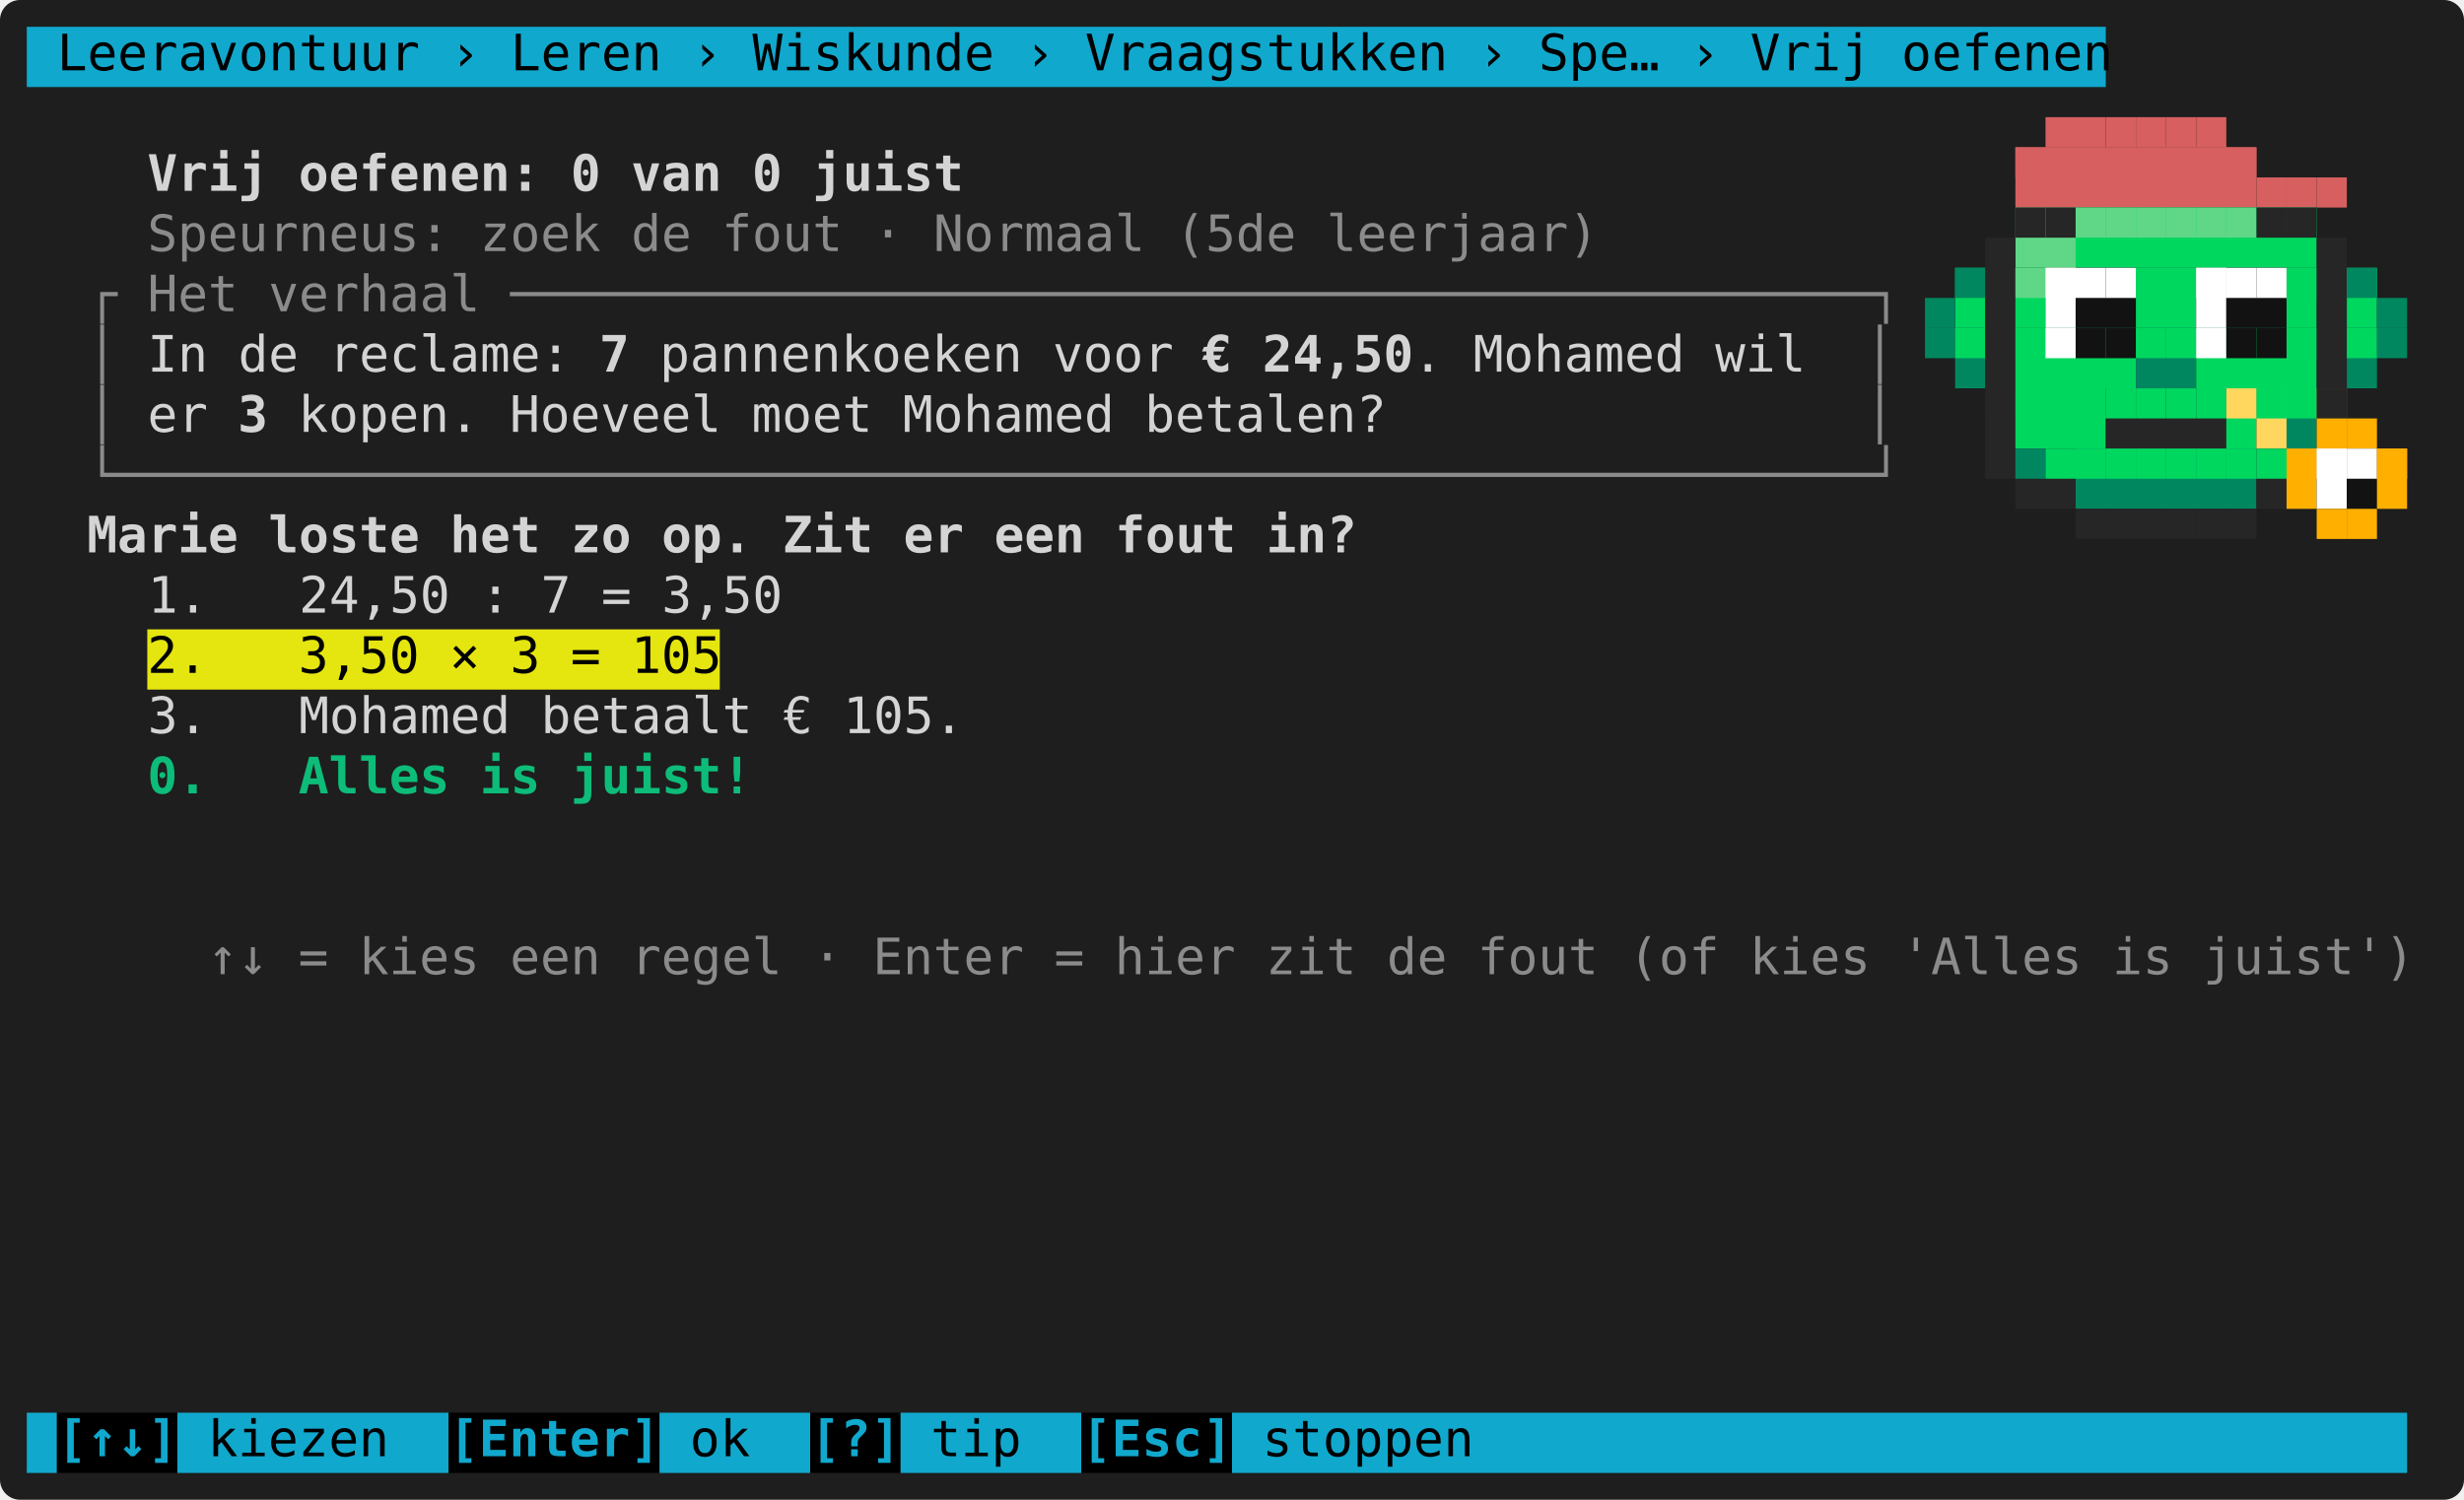
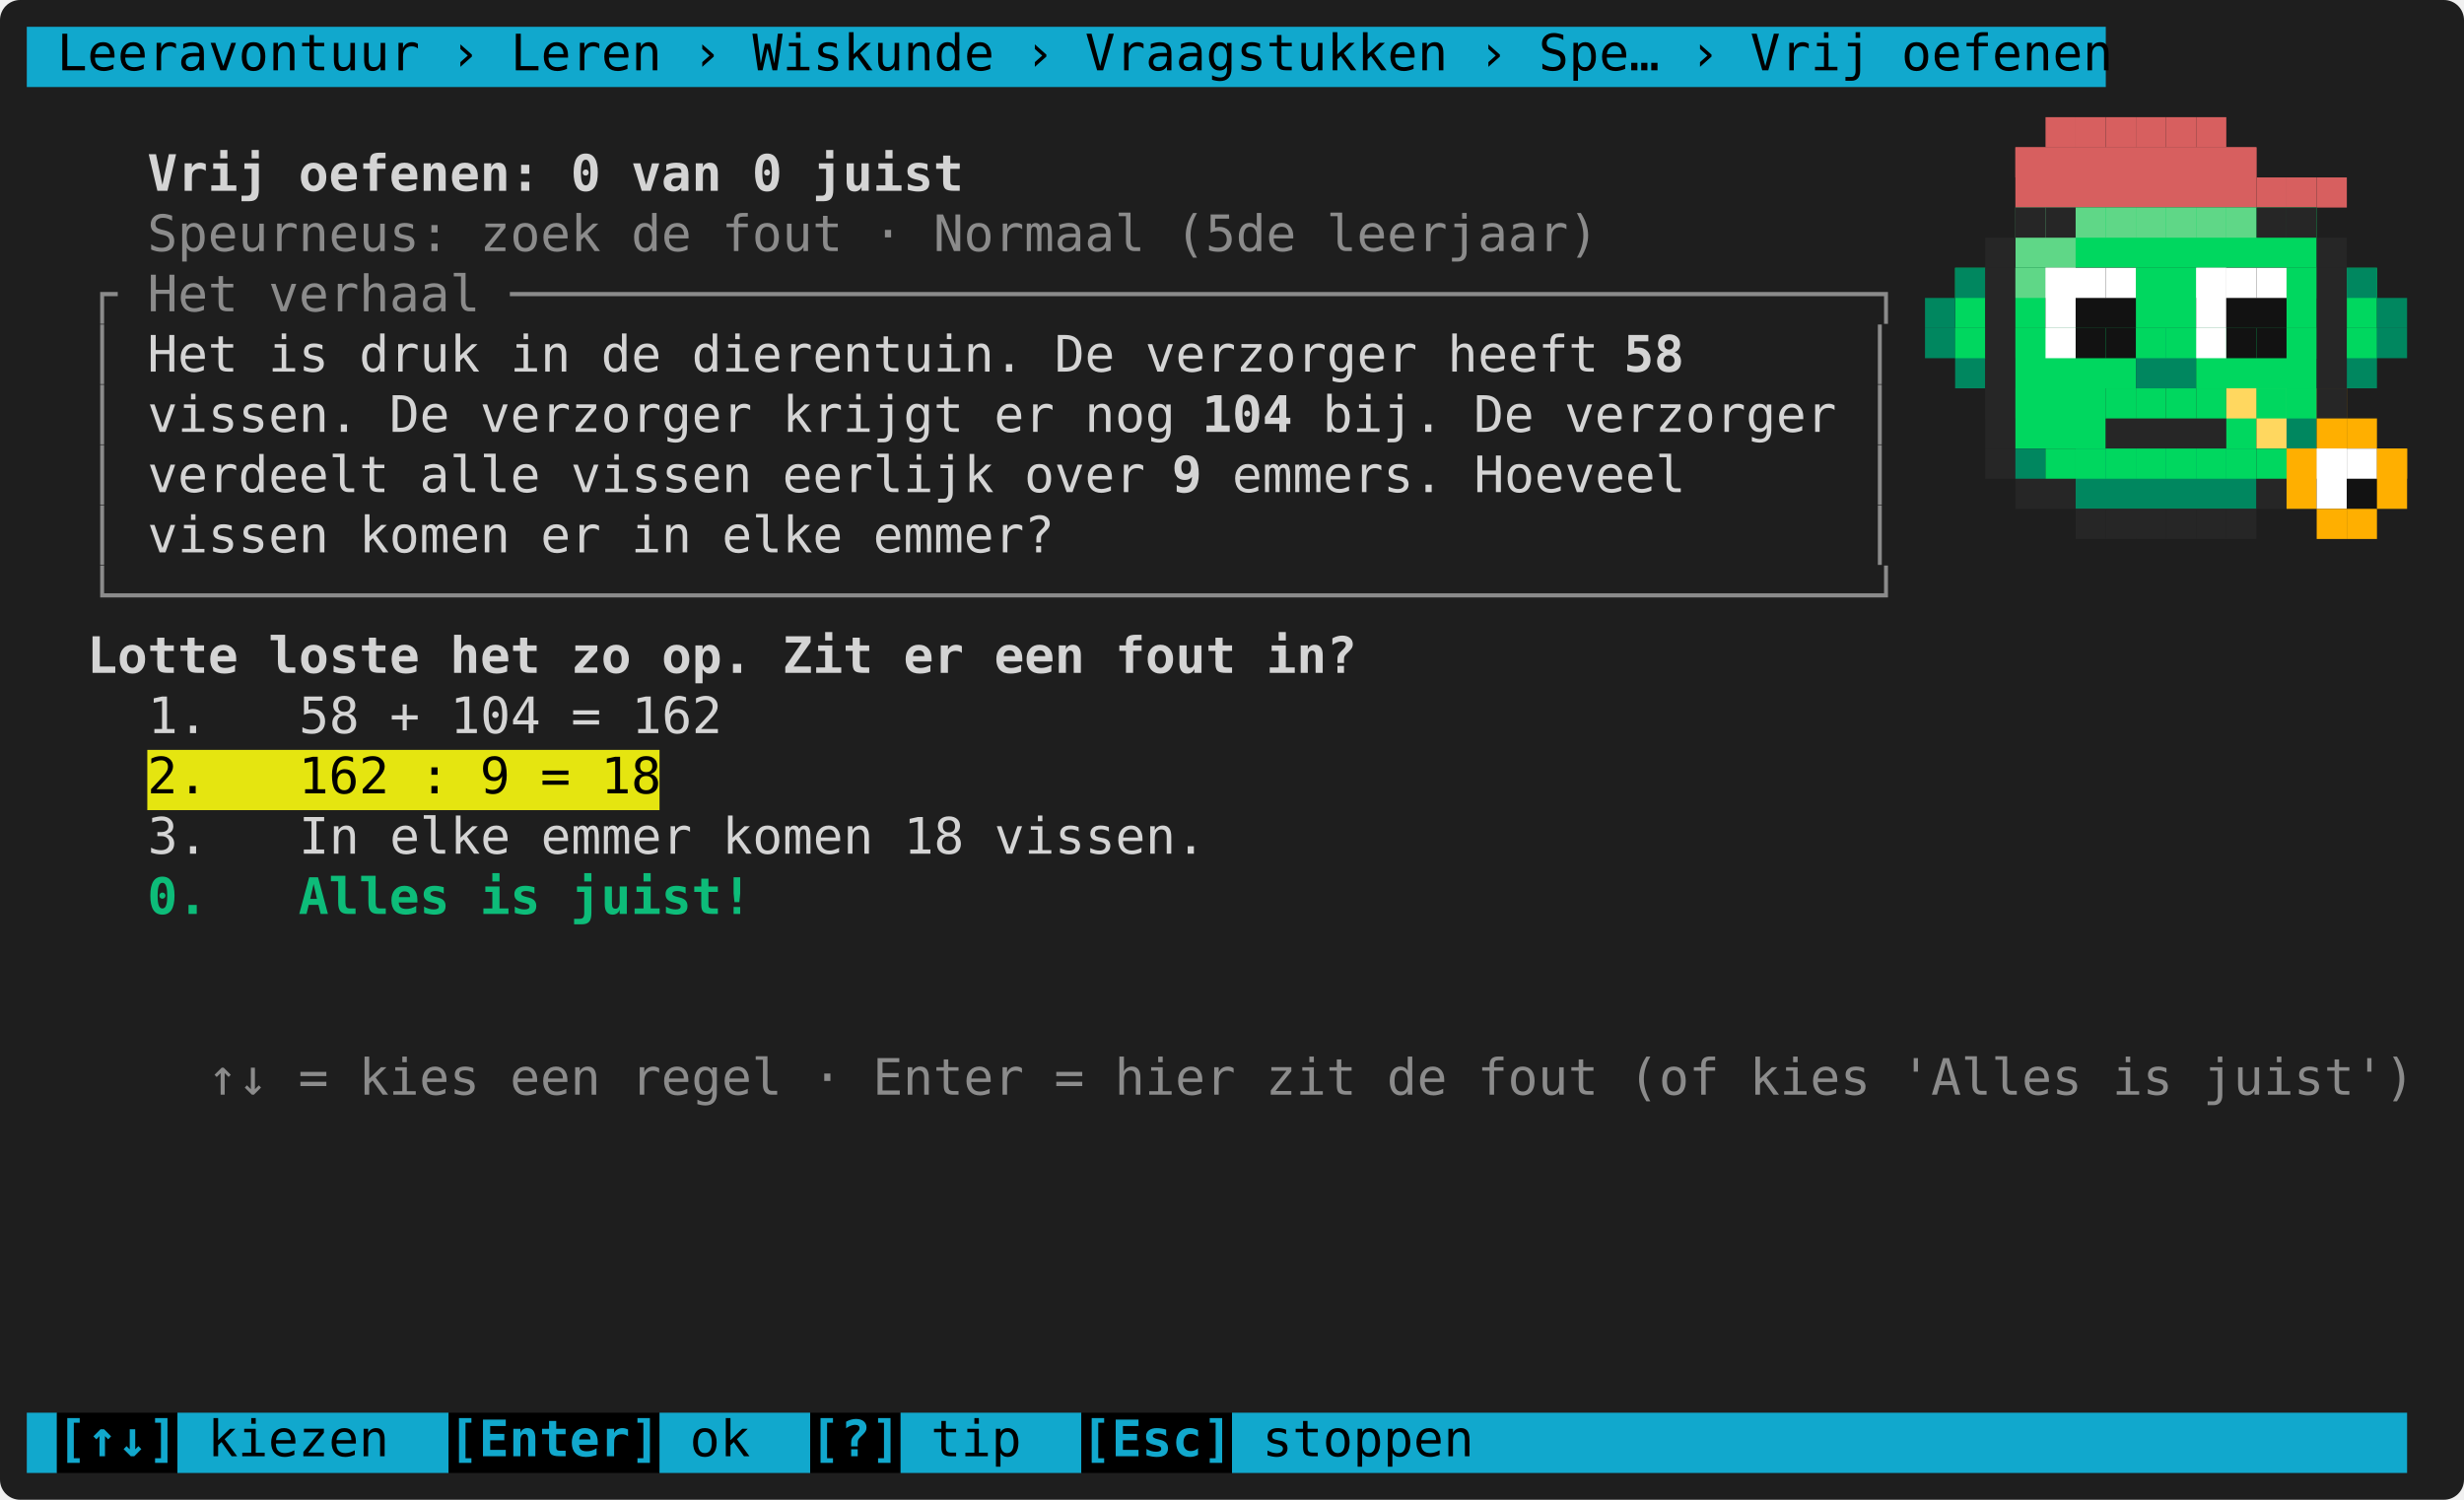
<svg xmlns="http://www.w3.org/2000/svg" width="736" height="448" viewBox="0 0 736 448" role="img" aria-label="De Speurneus: in welke regel zit de fout?">
  <rect width="736" height="448" rx="6" fill="#1e1e1e" />
  <g font-family="DejaVu Sans Mono, Menlo, Consolas, monospace" font-size="15">
    <rect x="8" y="8" width="621" height="18" fill="#11a8cd" />
    <text x="8" y="21" textLength="621" lengthAdjust="spacingAndGlyphs" xml:space="preserve" fill="#000000"> Leeravontuur › Leren › Wiskunde › Vraagstukken › Spe… › Vrij oefenen</text>
    <rect x="611" y="35" width="9" height="9" fill="#d75f5f" />
    <rect x="620" y="35" width="9" height="9" fill="#d75f5f" />
    <rect x="629" y="35" width="9" height="9" fill="#d75f5f" />
    <rect x="638" y="35" width="9" height="9" fill="#d75f5f" />
    <rect x="647" y="35" width="9" height="9" fill="#d75f5f" />
    <rect x="656" y="35" width="9" height="9" fill="#d75f5f" />
    <rect x="602" y="44" width="72" height="18" fill="#d75f5f" />
    <rect x="602" y="44" width="9" height="9" fill="#d75f5f" />
    <rect x="611" y="44" width="9" height="9" fill="#d75f5f" />
    <rect x="620" y="44" width="9" height="9" fill="#d75f5f" />
    <rect x="629" y="44" width="9" height="9" fill="#d75f5f" />
    <rect x="638" y="44" width="9" height="9" fill="#d75f5f" />
    <rect x="647" y="44" width="9" height="9" fill="#d75f5f" />
    <rect x="656" y="44" width="9" height="9" fill="#d75f5f" />
    <rect x="665" y="44" width="9" height="9" fill="#d75f5f" />
    <rect x="674" y="53" width="9" height="9" fill="#d75f5f" />
    <rect x="683" y="53" width="9" height="9" fill="#d75f5f" />
    <rect x="692" y="53" width="9" height="9" fill="#d75f5f" />
    <text x="44" y="57" textLength="243" lengthAdjust="spacingAndGlyphs" xml:space="preserve" fill="#d4d4d4" font-weight="bold">Vrij oefenen: 0 van 0 juist</text>
    <rect x="602" y="62" width="18" height="18" fill="#5fd787" />
    <rect x="620" y="62" width="72" height="18" fill="#00d75f" />
    <rect x="593" y="71" width="9" height="9" fill="#262626" />
    <rect x="602" y="62" width="9" height="9" fill="#262626" />
    <rect x="611" y="62" width="9" height="9" fill="#262626" />
    <rect x="620" y="62" width="9" height="9" fill="#5fd787" />
    <rect x="629" y="62" width="9" height="9" fill="#5fd787" />
    <rect x="638" y="62" width="9" height="9" fill="#5fd787" />
    <rect x="647" y="62" width="9" height="9" fill="#5fd787" />
    <rect x="656" y="62" width="9" height="9" fill="#5fd787" />
    <rect x="665" y="62" width="9" height="9" fill="#5fd787" />
    <rect x="674" y="62" width="9" height="9" fill="#262626" />
    <rect x="683" y="62" width="9" height="9" fill="#262626" />
    <rect x="692" y="71" width="9" height="9" fill="#262626" />
    <text x="44" y="75" textLength="432" lengthAdjust="spacingAndGlyphs" xml:space="preserve" fill="#d4d4d4" opacity="0.6">Speurneus: zoek de fout · Normaal (5de leerjaar)</text>
    <rect x="584" y="80" width="9" height="18" fill="#00d75f" />
    <rect x="593" y="80" width="9" height="18" fill="#262626" />
    <rect x="602" y="80" width="9" height="18" fill="#00d75f" />
    <rect x="611" y="80" width="9" height="18" fill="#ffffff" />
    <rect x="620" y="80" width="18" height="18" fill="#121212" />
    <rect x="638" y="80" width="18" height="18" fill="#00d75f" />
    <rect x="656" y="80" width="9" height="18" fill="#ffffff" />
    <rect x="665" y="80" width="18" height="18" fill="#121212" />
    <rect x="683" y="80" width="9" height="18" fill="#00d75f" />
    <rect x="692" y="80" width="9" height="18" fill="#262626" />
    <rect x="701" y="80" width="9" height="18" fill="#00d75f" />
    <rect x="575" y="89" width="9" height="9" fill="#00875f" />
    <rect x="584" y="80" width="9" height="9" fill="#00875f" />
    <rect x="593" y="80" width="9" height="9" fill="#262626" />
    <rect x="602" y="80" width="9" height="9" fill="#5fd787" />
    <rect x="611" y="80" width="9" height="9" fill="#ffffff" />
    <rect x="620" y="80" width="9" height="9" fill="#ffffff" />
    <rect x="629" y="80" width="9" height="9" fill="#ffffff" />
    <rect x="638" y="80" width="9" height="9" fill="#00d75f" />
    <rect x="647" y="80" width="9" height="9" fill="#00d75f" />
    <rect x="656" y="80" width="9" height="9" fill="#ffffff" />
    <rect x="665" y="80" width="9" height="9" fill="#ffffff" />
    <rect x="674" y="80" width="9" height="9" fill="#ffffff" />
    <rect x="683" y="80" width="9" height="9" fill="#00d75f" />
    <rect x="692" y="80" width="9" height="9" fill="#262626" />
    <rect x="701" y="80" width="9" height="9" fill="#00875f" />
    <rect x="710" y="89" width="9" height="9" fill="#00875f" />
    <text x="26" y="93" textLength="540" lengthAdjust="spacingAndGlyphs" xml:space="preserve" fill="#d4d4d4" opacity="0.6">┌ Het verhaal ─────────────────────────────────────────────┐</text>
    <rect x="584" y="98" width="9" height="18" fill="#00875f" />
    <rect x="593" y="98" width="9" height="18" fill="#262626" />
    <rect x="602" y="98" width="36" height="18" fill="#00d75f" />
    <rect x="638" y="98" width="18" height="18" fill="#00875f" />
    <rect x="656" y="98" width="36" height="18" fill="#00d75f" />
    <rect x="692" y="98" width="9" height="18" fill="#262626" />
    <rect x="701" y="98" width="9" height="18" fill="#00875f" />
    <rect x="575" y="98" width="9" height="9" fill="#00875f" />
    <rect x="584" y="98" width="9" height="9" fill="#00d75f" />
    <rect x="593" y="98" width="9" height="9" fill="#262626" />
    <rect x="602" y="98" width="9" height="9" fill="#00d75f" />
    <rect x="611" y="98" width="9" height="9" fill="#ffffff" />
    <rect x="620" y="98" width="9" height="9" fill="#121212" />
    <rect x="629" y="98" width="9" height="9" fill="#121212" />
    <rect x="638" y="98" width="9" height="9" fill="#00d75f" />
    <rect x="647" y="98" width="9" height="9" fill="#00d75f" />
    <rect x="656" y="98" width="9" height="9" fill="#ffffff" />
    <rect x="665" y="98" width="9" height="9" fill="#121212" />
    <rect x="674" y="98" width="9" height="9" fill="#121212" />
    <rect x="683" y="98" width="9" height="9" fill="#00d75f" />
    <rect x="692" y="98" width="9" height="9" fill="#262626" />
    <rect x="701" y="98" width="9" height="9" fill="#00d75f" />
    <rect x="710" y="98" width="9" height="9" fill="#00875f" />
    <text x="26" y="111" textLength="9" lengthAdjust="spacingAndGlyphs" xml:space="preserve" fill="#d4d4d4" opacity="0.6">│</text>
-     <text x="35" y="111" textLength="144" lengthAdjust="spacingAndGlyphs" xml:space="preserve" fill="#d4d4d4"> In de reclame: </text>
-     <text x="179" y="111" textLength="9" lengthAdjust="spacingAndGlyphs" xml:space="preserve" fill="#d4d4d4" font-weight="bold">7</text>
-     <text x="188" y="111" textLength="171" lengthAdjust="spacingAndGlyphs" xml:space="preserve" fill="#d4d4d4"> pannenkoeken voor </text>
-     <text x="359" y="111" textLength="63" lengthAdjust="spacingAndGlyphs" xml:space="preserve" fill="#d4d4d4" font-weight="bold">€ 24,50</text>
-     <text x="422" y="111" textLength="135" lengthAdjust="spacingAndGlyphs" xml:space="preserve" fill="#d4d4d4">. Mohamed wil  </text>
+     <text x="35" y="111" textLength="450" lengthAdjust="spacingAndGlyphs" xml:space="preserve" fill="#d4d4d4"> Het is druk in de dierentuin. De verzorger heeft </text>
+     <text x="485" y="111" textLength="18" lengthAdjust="spacingAndGlyphs" xml:space="preserve" fill="#d4d4d4" font-weight="bold">58</text>
    <text x="557" y="111" textLength="9" lengthAdjust="spacingAndGlyphs" xml:space="preserve" fill="#d4d4d4" opacity="0.6">│</text>
    <rect x="593" y="116" width="9" height="18" fill="#262626" />
    <rect x="602" y="116" width="27" height="18" fill="#00d75f" />
    <rect x="629" y="116" width="36" height="18" fill="#262626" />
    <rect x="665" y="116" width="9" height="18" fill="#00d75f" />
    <rect x="674" y="116" width="9" height="18" fill="#ffd75f" />
    <rect x="683" y="116" width="9" height="18" fill="#00875f" />
    <rect x="692" y="116" width="9" height="18" fill="#ffaf00" />
    <rect x="593" y="116" width="9" height="9" fill="#262626" />
    <rect x="602" y="116" width="9" height="9" fill="#00d75f" />
    <rect x="611" y="116" width="9" height="9" fill="#00d75f" />
    <rect x="620" y="116" width="9" height="9" fill="#00d75f" />
    <rect x="629" y="116" width="9" height="9" fill="#00d75f" />
    <rect x="638" y="116" width="9" height="9" fill="#00d75f" />
    <rect x="647" y="116" width="9" height="9" fill="#00d75f" />
    <rect x="656" y="116" width="9" height="9" fill="#00d75f" />
    <rect x="665" y="116" width="9" height="9" fill="#ffd75f" />
    <rect x="674" y="116" width="9" height="9" fill="#00d75f" />
    <rect x="683" y="116" width="9" height="9" fill="#00d75f" />
    <rect x="692" y="116" width="9" height="9" fill="#262626" />
    <rect x="701" y="125" width="9" height="9" fill="#ffaf00" />
    <text x="26" y="129" textLength="9" lengthAdjust="spacingAndGlyphs" xml:space="preserve" fill="#d4d4d4" opacity="0.6">│</text>
-     <text x="35" y="129" textLength="36" lengthAdjust="spacingAndGlyphs" xml:space="preserve" fill="#d4d4d4"> er </text>
-     <text x="71" y="129" textLength="9" lengthAdjust="spacingAndGlyphs" xml:space="preserve" fill="#d4d4d4" font-weight="bold">3</text>
-     <text x="80" y="129" textLength="477" lengthAdjust="spacingAndGlyphs" xml:space="preserve" fill="#d4d4d4"> kopen. Hoeveel moet Mohamed betalen?                </text>
+     <text x="35" y="129" textLength="324" lengthAdjust="spacingAndGlyphs" xml:space="preserve" fill="#d4d4d4"> vissen. De verzorger krijgt er nog </text>
+     <text x="359" y="129" textLength="27" lengthAdjust="spacingAndGlyphs" xml:space="preserve" fill="#d4d4d4" font-weight="bold">104</text>
+     <text x="386" y="129" textLength="171" lengthAdjust="spacingAndGlyphs" xml:space="preserve" fill="#d4d4d4"> bij. De verzorger </text>
    <text x="557" y="129" textLength="9" lengthAdjust="spacingAndGlyphs" xml:space="preserve" fill="#d4d4d4" opacity="0.6">│</text>
    <rect x="602" y="134" width="18" height="18" fill="#262626" />
    <rect x="620" y="134" width="54" height="18" fill="#00875f" />
    <rect x="674" y="134" width="9" height="18" fill="#262626" />
    <rect x="683" y="134" width="9" height="18" fill="#ffaf00" />
    <rect x="692" y="134" width="9" height="18" fill="#ffffff" />
    <rect x="701" y="134" width="9" height="18" fill="#121212" />
    <rect x="710" y="134" width="9" height="18" fill="#ffaf00" />
    <rect x="593" y="134" width="9" height="9" fill="#262626" />
    <rect x="602" y="134" width="9" height="9" fill="#00875f" />
    <rect x="611" y="134" width="9" height="9" fill="#00d75f" />
    <rect x="620" y="134" width="9" height="9" fill="#00d75f" />
    <rect x="629" y="134" width="9" height="9" fill="#00d75f" />
    <rect x="638" y="134" width="9" height="9" fill="#00d75f" />
    <rect x="647" y="134" width="9" height="9" fill="#00d75f" />
    <rect x="656" y="134" width="9" height="9" fill="#00d75f" />
    <rect x="665" y="134" width="9" height="9" fill="#00d75f" />
    <rect x="674" y="134" width="9" height="9" fill="#00d75f" />
    <rect x="683" y="134" width="9" height="9" fill="#ffaf00" />
    <rect x="692" y="134" width="9" height="9" fill="#ffffff" />
    <rect x="701" y="134" width="9" height="9" fill="#ffffff" />
    <rect x="710" y="134" width="9" height="9" fill="#ffaf00" />
-     <text x="26" y="147" textLength="540" lengthAdjust="spacingAndGlyphs" xml:space="preserve" fill="#d4d4d4" opacity="0.6">└──────────────────────────────────────────────────────────┘</text>
+     <text x="26" y="147" textLength="9" lengthAdjust="spacingAndGlyphs" xml:space="preserve" fill="#d4d4d4" opacity="0.6">│</text>
+     <text x="35" y="147" textLength="315" lengthAdjust="spacingAndGlyphs" xml:space="preserve" fill="#d4d4d4"> verdeelt alle vissen eerlijk over </text>
+     <text x="350" y="147" textLength="9" lengthAdjust="spacingAndGlyphs" xml:space="preserve" fill="#d4d4d4" font-weight="bold">9</text>
+     <text x="359" y="147" textLength="198" lengthAdjust="spacingAndGlyphs" xml:space="preserve" fill="#d4d4d4"> emmers. Hoeveel      </text>
+     <text x="557" y="147" textLength="9" lengthAdjust="spacingAndGlyphs" xml:space="preserve" fill="#d4d4d4" opacity="0.6">│</text>
    <rect x="620" y="152" width="9" height="9" fill="#262626" />
    <rect x="629" y="152" width="9" height="9" fill="#262626" />
    <rect x="638" y="152" width="9" height="9" fill="#262626" />
    <rect x="647" y="152" width="9" height="9" fill="#262626" />
    <rect x="656" y="152" width="9" height="9" fill="#262626" />
    <rect x="665" y="152" width="9" height="9" fill="#262626" />
    <rect x="692" y="152" width="9" height="9" fill="#ffaf00" />
    <rect x="701" y="152" width="9" height="9" fill="#ffaf00" />
-     <text x="26" y="165" textLength="378" lengthAdjust="spacingAndGlyphs" xml:space="preserve" fill="#d4d4d4" font-weight="bold">Marie loste het zo op. Zit er een fout in?</text>
-     <text x="8" y="183" textLength="720" lengthAdjust="spacingAndGlyphs" xml:space="preserve" fill="#d4d4d4">    1.   24,50 : 7 = 3,50                                                       </text>
-     <rect x="44" y="188" width="171" height="18" fill="#e5e510" />
-     <text x="44" y="201" textLength="171" lengthAdjust="spacingAndGlyphs" xml:space="preserve" fill="#000000">2.   3,50 × 3 = 105</text>
-     <text x="8" y="219" textLength="720" lengthAdjust="spacingAndGlyphs" xml:space="preserve" fill="#d4d4d4">    3.   Mohamed betaalt € 105.                                                 </text>
-     <text x="44" y="237" textLength="180" lengthAdjust="spacingAndGlyphs" xml:space="preserve" fill="#0dbc79" font-weight="bold">0.   Alles is juist!</text>
-     <text x="62" y="291" textLength="657" lengthAdjust="spacingAndGlyphs" xml:space="preserve" fill="#d4d4d4" opacity="0.6">↑↓ = kies een regel · Enter = hier zit de fout (of kies 'Alles is juist')</text>
+     <text x="26" y="165" textLength="9" lengthAdjust="spacingAndGlyphs" xml:space="preserve" fill="#d4d4d4" opacity="0.6">│</text>
+     <text x="35" y="165" textLength="522" lengthAdjust="spacingAndGlyphs" xml:space="preserve" fill="#d4d4d4"> vissen komen er in elke emmer?                           </text>
+     <text x="557" y="165" textLength="9" lengthAdjust="spacingAndGlyphs" xml:space="preserve" fill="#d4d4d4" opacity="0.6">│</text>
+     <text x="26" y="183" textLength="540" lengthAdjust="spacingAndGlyphs" xml:space="preserve" fill="#d4d4d4" opacity="0.6">└──────────────────────────────────────────────────────────┘</text>
+     <text x="26" y="201" textLength="378" lengthAdjust="spacingAndGlyphs" xml:space="preserve" fill="#d4d4d4" font-weight="bold">Lotte loste het zo op. Zit er een fout in?</text>
+     <text x="8" y="219" textLength="720" lengthAdjust="spacingAndGlyphs" xml:space="preserve" fill="#d4d4d4">    1.   58 + 104 = 162                                                         </text>
+     <rect x="44" y="224" width="153" height="18" fill="#e5e510" />
+     <text x="44" y="237" textLength="153" lengthAdjust="spacingAndGlyphs" xml:space="preserve" fill="#000000">2.   162 : 9 = 18</text>
+     <text x="8" y="255" textLength="720" lengthAdjust="spacingAndGlyphs" xml:space="preserve" fill="#d4d4d4">    3.   In elke emmer komen 18 vissen.                                         </text>
+     <text x="44" y="273" textLength="180" lengthAdjust="spacingAndGlyphs" xml:space="preserve" fill="#0dbc79" font-weight="bold">0.   Alles is juist!</text>
+     <text x="62" y="327" textLength="657" lengthAdjust="spacingAndGlyphs" xml:space="preserve" fill="#d4d4d4" opacity="0.6">↑↓ = kies een regel · Enter = hier zit de fout (of kies 'Alles is juist')</text>
    <rect x="8" y="422" width="9" height="18" fill="#11a8cd" />
    <rect x="17" y="422" width="36" height="18" fill="#000000" />
    <rect x="53" y="422" width="81" height="18" fill="#11a8cd" />
    <rect x="134" y="422" width="63" height="18" fill="#000000" />
    <rect x="197" y="422" width="45" height="18" fill="#11a8cd" />
    <rect x="242" y="422" width="27" height="18" fill="#000000" />
    <rect x="269" y="422" width="54" height="18" fill="#11a8cd" />
    <rect x="323" y="422" width="45" height="18" fill="#000000" />
    <rect x="368" y="422" width="351" height="18" fill="#11a8cd" />
    <text x="17" y="435" textLength="36" lengthAdjust="spacingAndGlyphs" xml:space="preserve" fill="#11a8cd" font-weight="bold">[↑↓]</text>
    <text x="53" y="435" textLength="81" lengthAdjust="spacingAndGlyphs" xml:space="preserve" fill="#000000"> kiezen  </text>
    <text x="134" y="435" textLength="63" lengthAdjust="spacingAndGlyphs" xml:space="preserve" fill="#11a8cd" font-weight="bold">[Enter]</text>
    <text x="197" y="435" textLength="45" lengthAdjust="spacingAndGlyphs" xml:space="preserve" fill="#000000"> ok  </text>
    <text x="242" y="435" textLength="27" lengthAdjust="spacingAndGlyphs" xml:space="preserve" fill="#11a8cd" font-weight="bold">[?]</text>
    <text x="269" y="435" textLength="54" lengthAdjust="spacingAndGlyphs" xml:space="preserve" fill="#000000"> tip  </text>
    <text x="323" y="435" textLength="45" lengthAdjust="spacingAndGlyphs" xml:space="preserve" fill="#11a8cd" font-weight="bold">[Esc]</text>
    <text x="368" y="435" textLength="351" lengthAdjust="spacingAndGlyphs" xml:space="preserve" fill="#000000"> stoppen                               </text>
  </g>
</svg>
